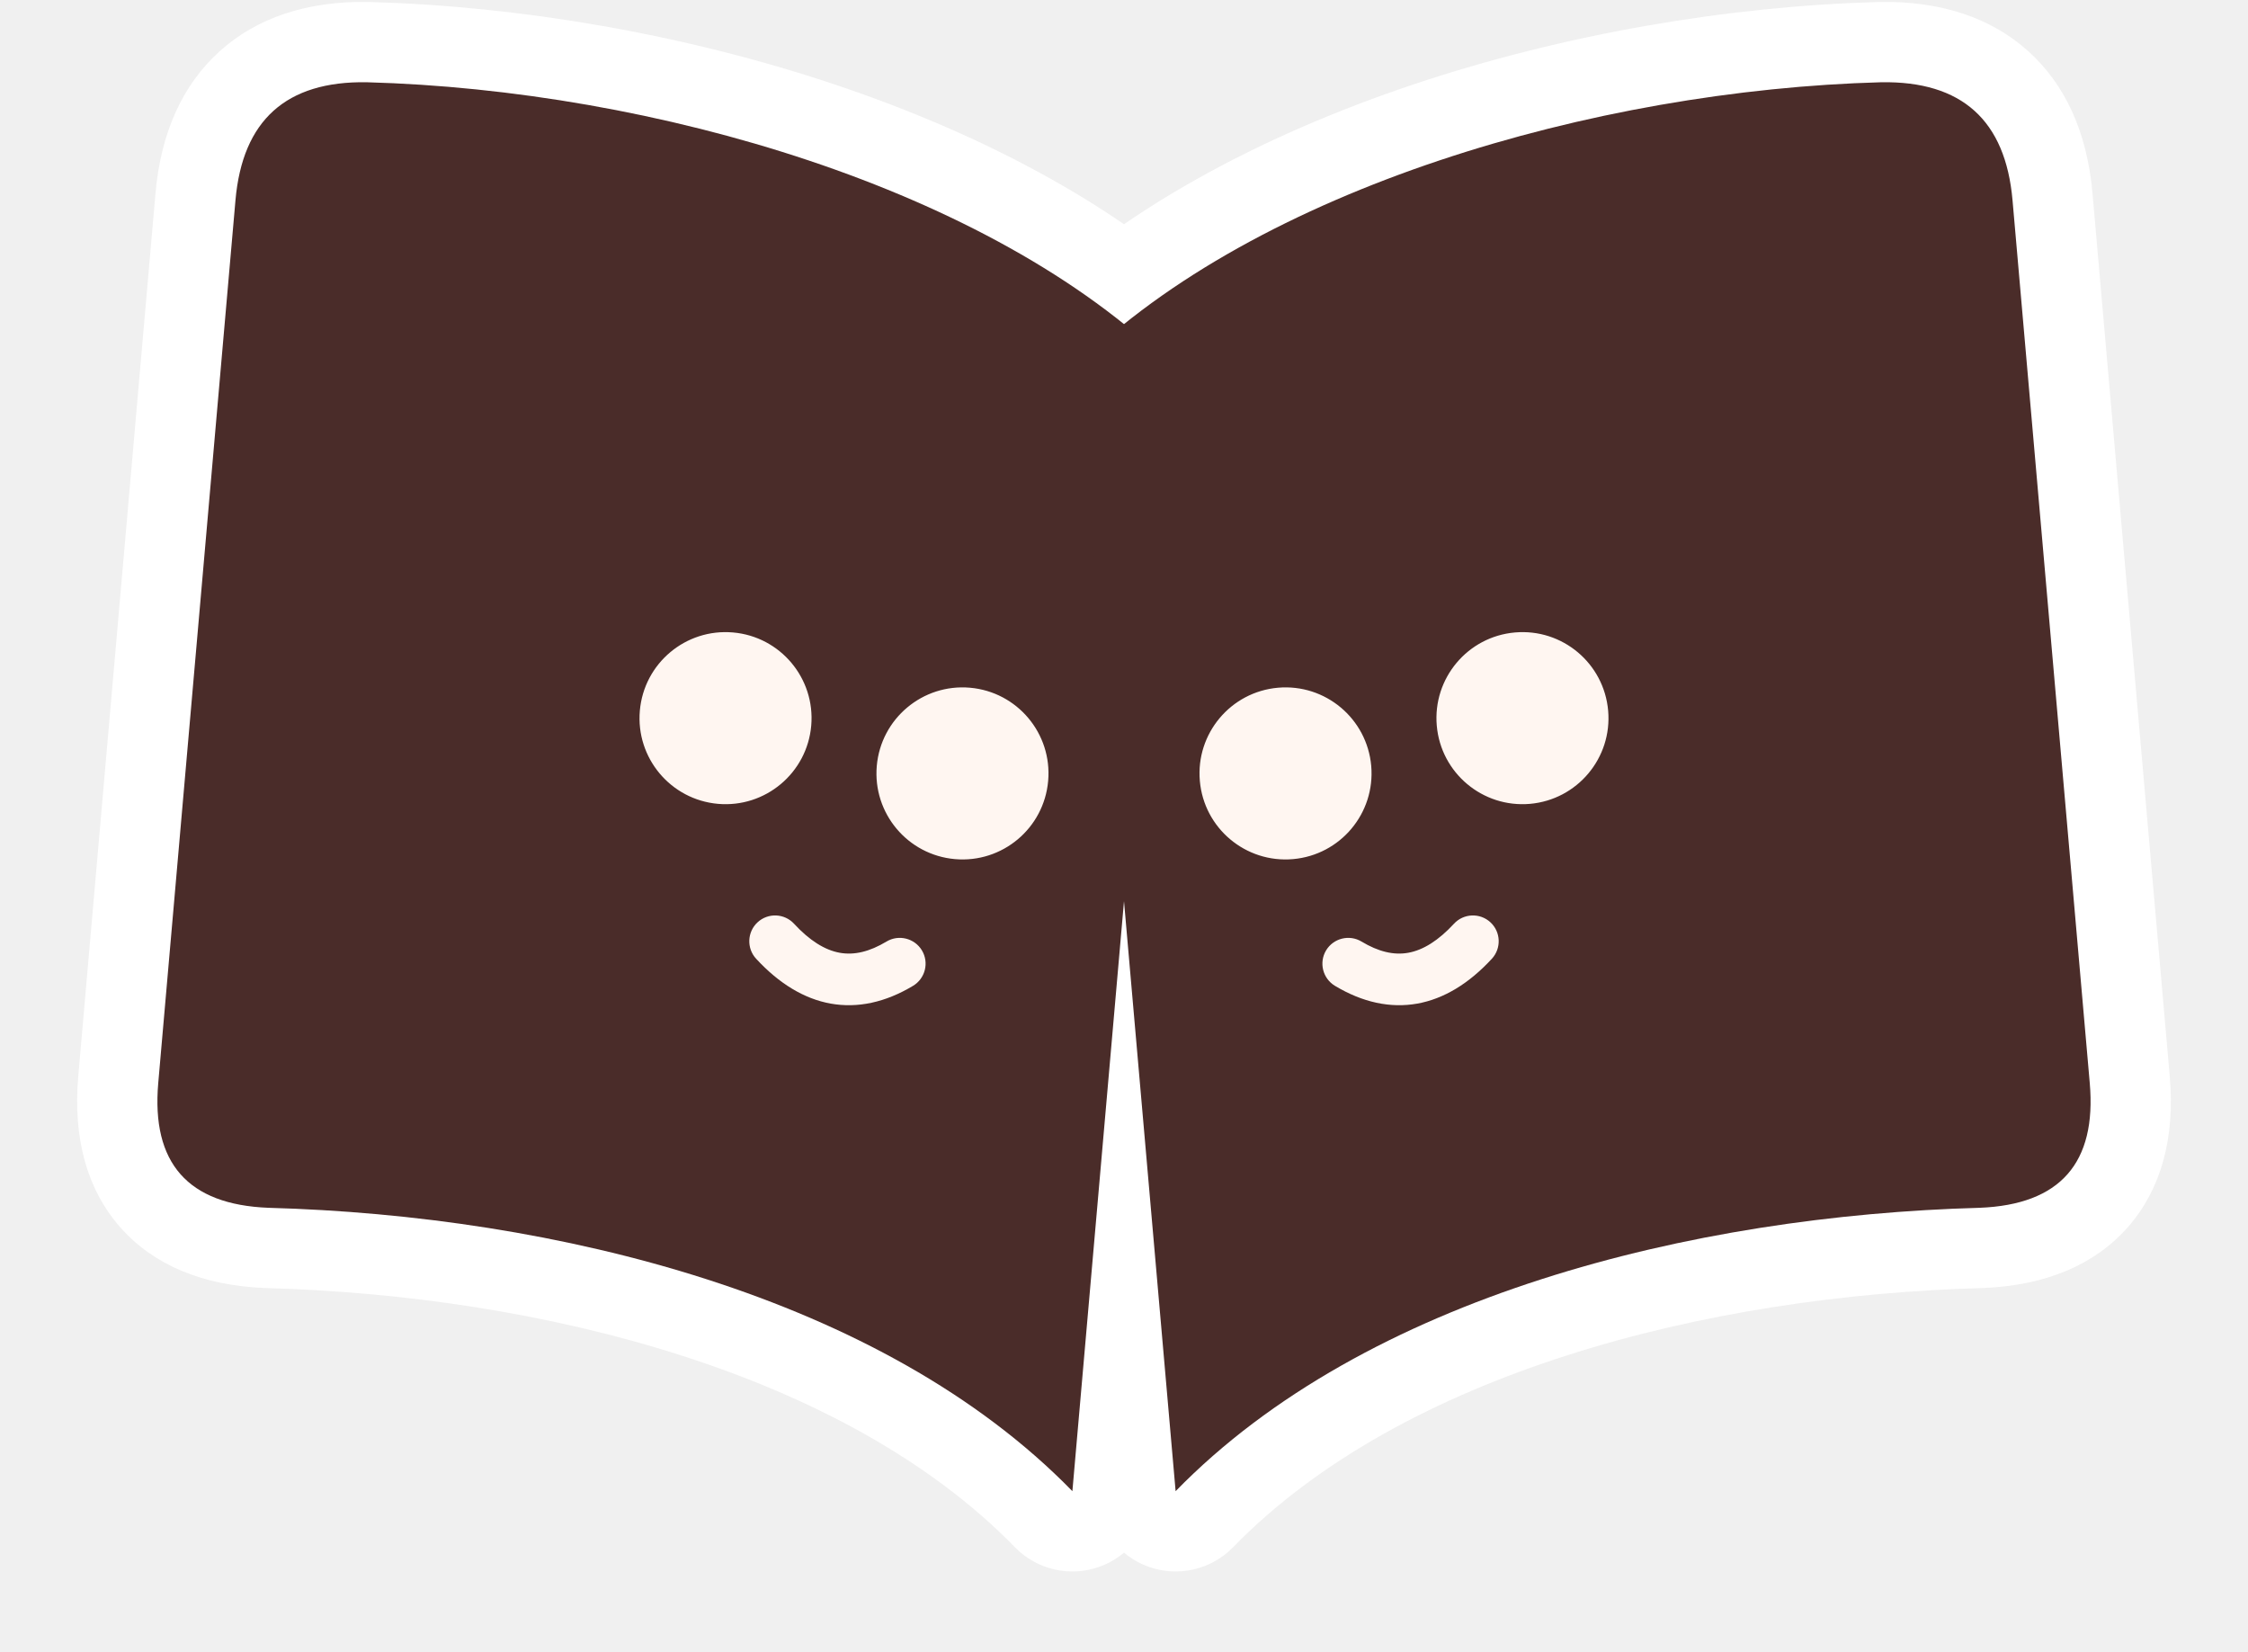
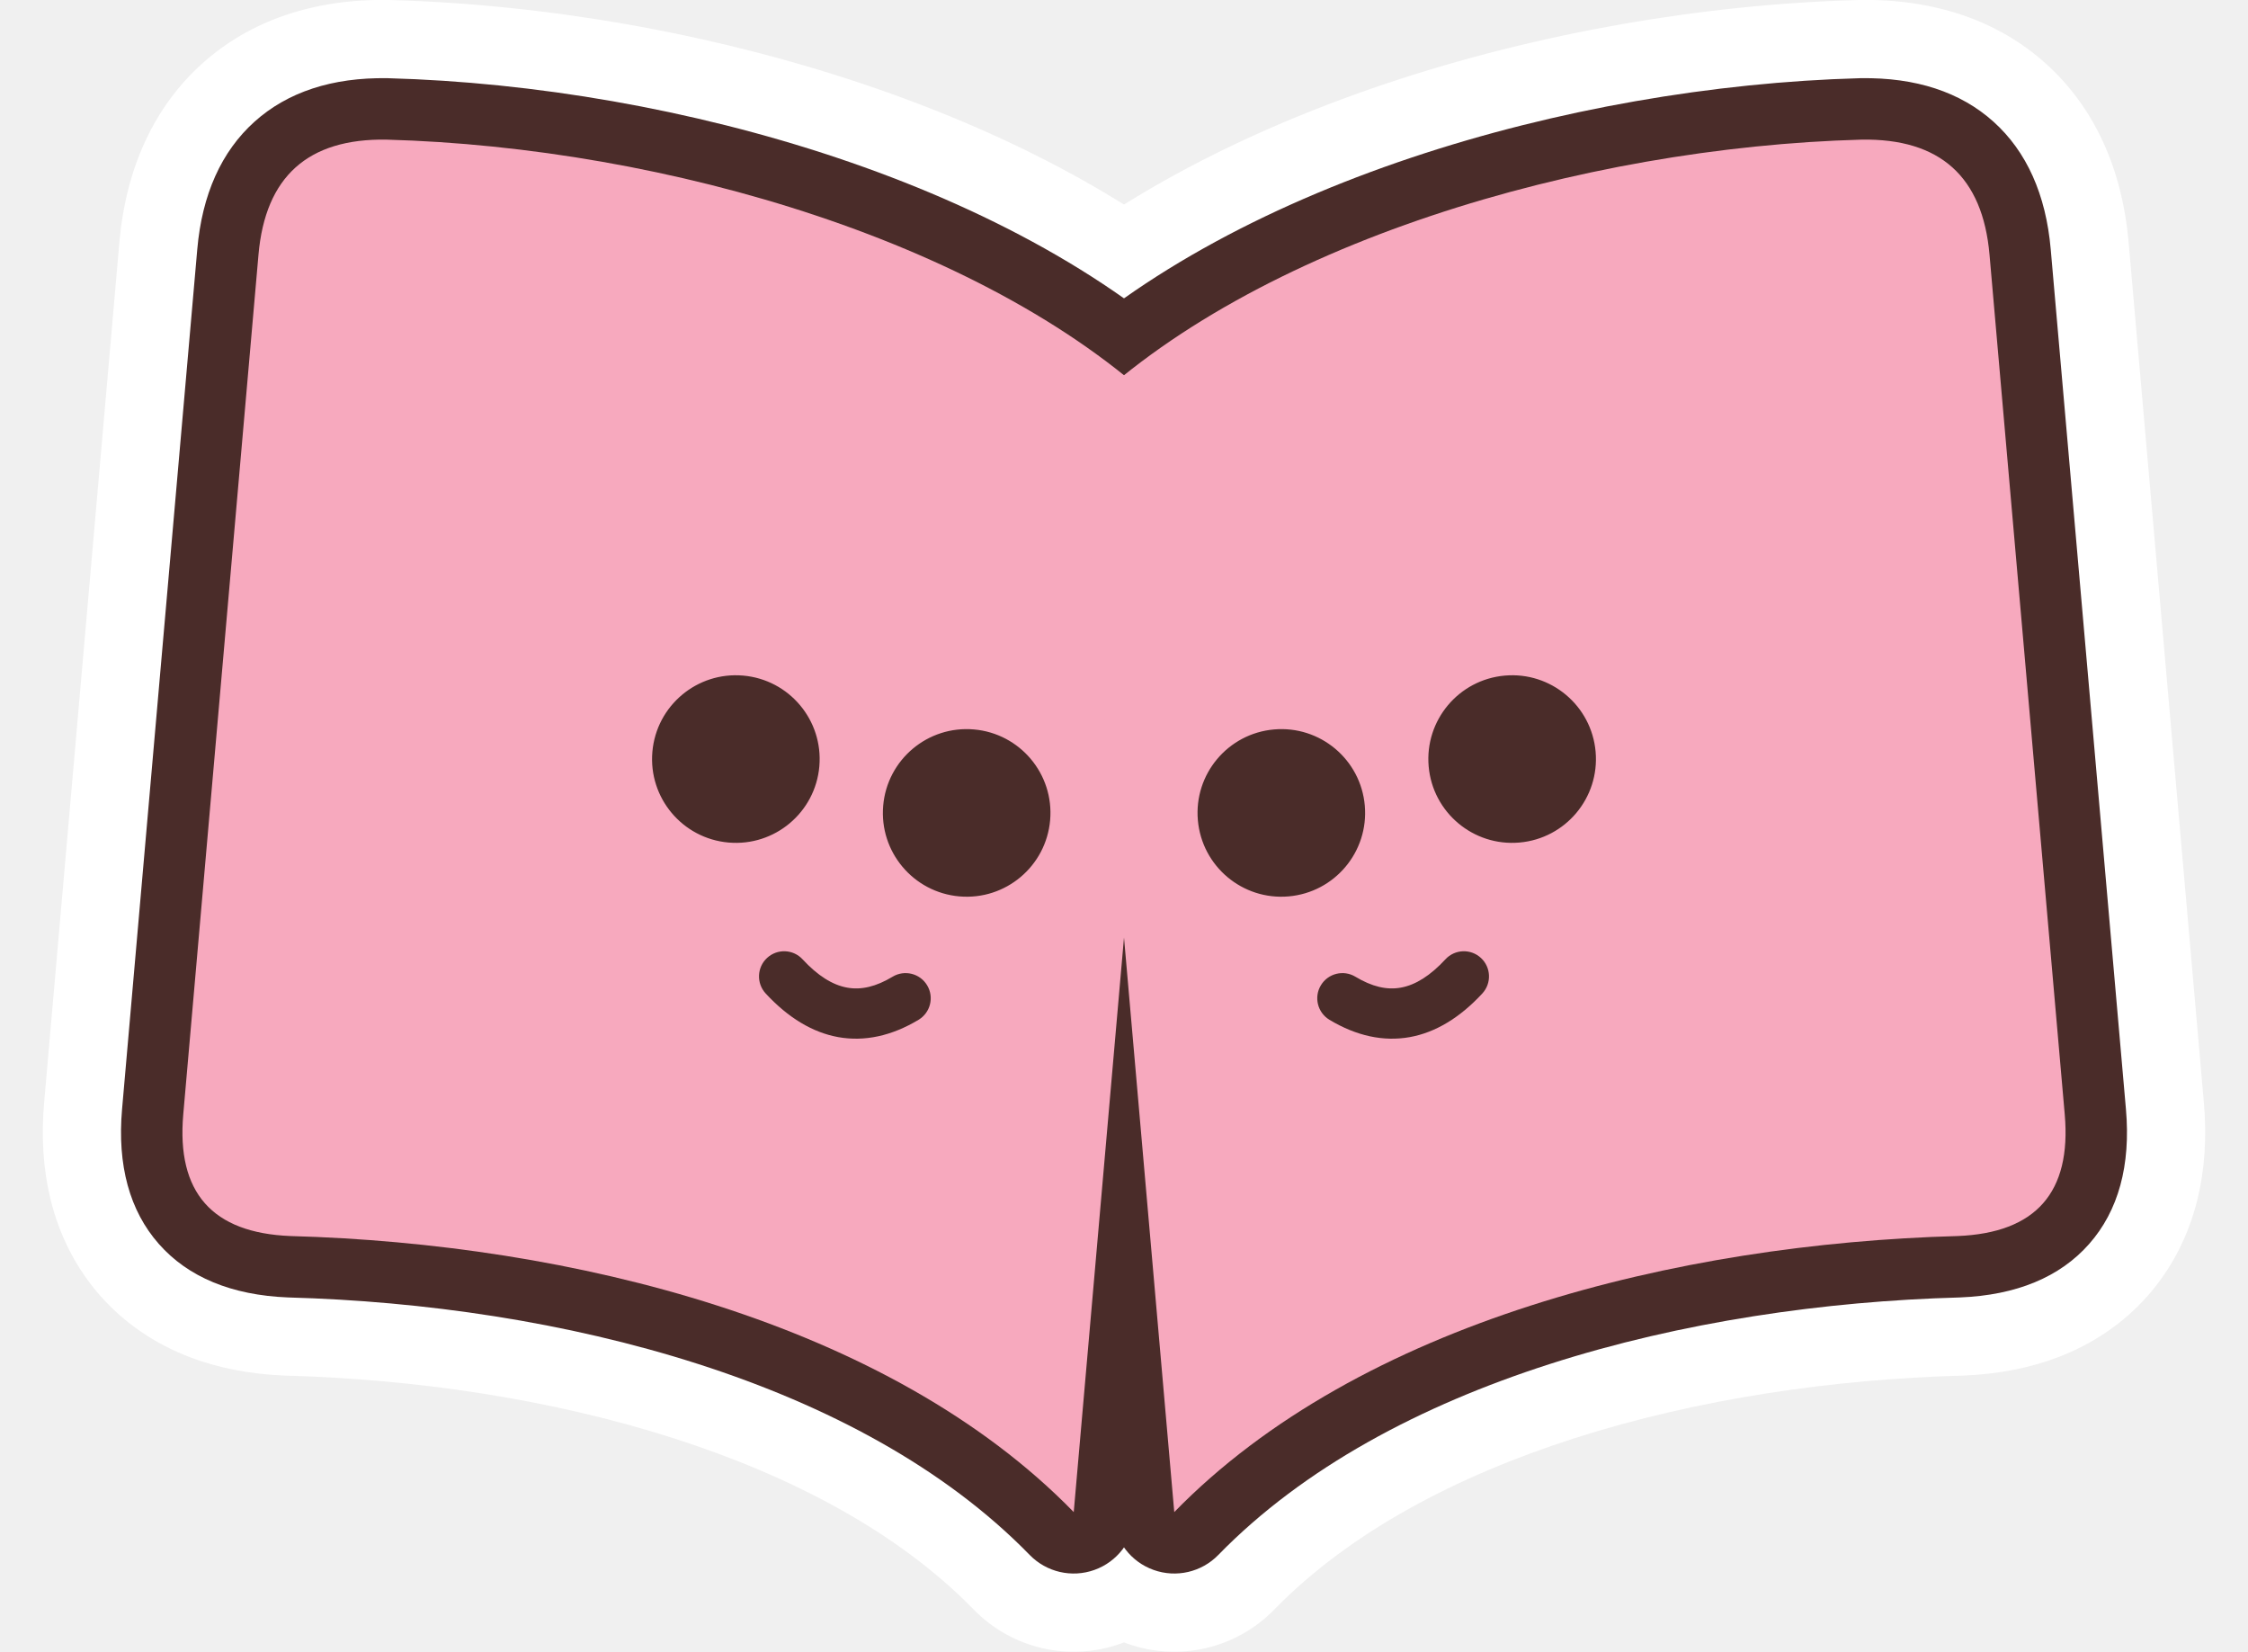
<svg xmlns="http://www.w3.org/2000/svg" width="784" height="576" viewBox="0 0 784 576">
  <g>
    <g>
-       <path d="M408.34 127.5 C345.48 65.79 228.03 31.42 127.88 28.68 C99.82 28.23 84.56 41.95 82.12 69.85 L55.19 377.67 C52.75 405.57 65.54 420.07 93.55 421.18 C193.69 423.92 307.68 451.96 374 520 Z" fill="#ffffff" />
-       <path d="M436.23 129.94 L401.89 522.44 C400.94 533.35 393.72 542.69 383.41 546.37 C373.1 550.05 361.59 547.38 353.95 539.54 C324.07 508.89 282.72 487.18 237.88 472.76 C191.1 457.71 140.2 450.47 92.78 449.17 C92.66 449.17 92.55 449.16 92.43 449.16 C70.6 448.29 53.5 441.09 41.95 427.99 C30.38 414.87 25.39 396.99 27.3 375.23 L54.23 67.41 C56.08 46.28 63.69 29.5 76.67 17.82 C89.63 6.16 107.11 0.34 128.33 0.68 C128.44 0.69 128.54 0.69 128.65 0.69 C181.48 2.14 238.62 11.9 290.98 29.42 C344.86 47.46 393.4 73.59 427.96 107.52 C433.93 113.38 436.96 121.6 436.23 129.94 Z M110.02 72.29 L83.08 380.11 C82.77 383.76 82.84 386.69 83.32 389 C83.49 389.82 83.76 390.66 83.96 390.95 C84.22 391.19 85.02 391.56 85.83 391.84 C88.54 392.77 91.65 393.08 94.5 393.2 C147.17 394.65 203.26 402.8 255.03 419.45 C289.63 430.58 322.2 445.46 350.74 464.63 L379.24 138.81 C351.52 115.12 313.93 96.16 273.21 82.53 C226.15 66.77 174.55 57.98 127.29 56.67 L127.29 56.67 C120.99 56.59 116.16 57.62 114.12 59.45 C112.08 61.29 110.57 65.99 110.02 72.29 Z" fill="#ffffff" />
-     </g>
-     <g>
-       <path d="M375.66 127.5 C438.52 65.79 555.97 31.42 656.12 28.68 C684.18 28.23 699.44 41.95 701.88 69.85 L728.81 377.67 C731.25 405.57 718.46 420.07 690.45 421.18 C590.31 423.92 476.32 451.96 410 520 Z" fill="#ffffff" />
-       <path d="M729.77 67.41 L756.7 375.23 C758.61 396.99 753.62 414.87 742.05 427.99 C730.5 441.09 713.4 448.29 691.57 449.16 C691.45 449.16 691.34 449.17 691.22 449.17 C643.8 450.47 592.9 457.71 546.12 472.76 C501.28 487.18 459.93 508.89 430.05 539.54 C422.41 547.38 410.9 550.05 400.59 546.37 C390.28 542.69 383.06 533.35 382.11 522.44 L347.77 129.94 C347.04 121.6 350.07 113.38 356.04 107.52 C390.6 73.59 439.14 47.46 493.02 29.42 C545.38 11.9 602.52 2.14 655.35 0.69 C655.46 0.69 655.56 0.69 655.67 0.68 C676.89 0.34 694.37 6.16 707.33 17.82 C720.31 29.5 727.92 46.28 729.77 67.41 Z M404.76 138.81 L433.26 464.63 C461.8 445.46 494.37 430.58 528.97 419.45 C580.74 402.8 636.83 394.65 689.5 393.2 C692.35 393.08 695.46 392.77 698.17 391.84 C698.98 391.56 699.78 391.19 700.04 390.95 C700.24 390.66 700.51 389.82 700.68 389 C701.16 386.69 701.23 383.76 700.92 380.11 L673.98 72.29 C673.43 65.99 671.92 61.29 669.88 59.45 C667.84 57.62 663.01 56.59 656.71 56.67 C609.45 57.98 557.85 66.77 510.79 82.53 C470.07 96.16 432.48 115.12 404.76 138.81 Z" fill="#ffffff" />
-     </g>
-     <path d="M360 300 L424 300 L424 500 L360 500 Z" fill="#ffffff" />
-     <path d="M408.34 127.5 C345.48 65.79 228.03 31.42 127.88 28.68 C99.82 28.23 84.56 41.95 82.12 69.85 L55.19 377.67 C52.75 405.57 65.54 420.07 93.55 421.18 C193.69 423.92 307.68 451.96 374 520 Z" fill="#4a2c29" />
-     <path d="M375.66 127.5 C438.52 65.79 555.97 31.42 656.12 28.68 C684.18 28.23 699.44 41.95 701.88 69.85 L728.81 377.67 C731.25 405.57 718.46 420.07 690.45 421.18 C590.31 423.92 476.32 451.96 410 520 Z" fill="#4a2c29" />
-     <g>
-       <path d="M282.92 253.05 C281.48 269.55 266.92 281.76 250.42 280.32 C233.91 278.87 221.7 264.32 223.15 247.82 C224.59 231.31 239.14 219.1 255.65 220.55 C272.15 221.99 284.36 236.54 282.92 253.05 Z" fill="#fff6f1" />
-       <path d="M365.55 272.32 C364.11 288.83 349.56 301.04 333.05 299.59 C316.55 298.15 304.34 283.6 305.78 267.09 C307.23 250.59 321.78 238.38 338.28 239.82 C354.79 241.26 367 255.82 365.55 272.32 Z" fill="#fff6f1" />
-       <path d="M264.21 321.62 C267.86 318.25 273.56 318.48 276.93 322.13 C282.29 327.93 287.61 331.31 292.87 332.25 C297.93 333.16 303.29 331.87 309.16 328.34 C313.42 325.78 318.95 327.16 321.52 331.41 C324.08 335.67 322.7 341.2 318.44 343.77 C308.8 349.56 299.08 351.66 289.68 349.97 C280.51 348.32 271.76 343.06 263.71 334.34 C260.34 330.69 260.56 324.99 264.21 321.62 Z" fill="#fff6f1" />
-     </g>
-     <g>
-       <path d="M478.22 267.09 C479.66 283.6 467.45 298.15 450.95 299.59 C434.44 301.04 419.89 288.83 418.45 272.32 C417 255.82 429.21 241.26 445.72 239.82 C462.22 238.38 476.77 250.59 478.22 267.09 Z" fill="#fff6f1" />
-       <path d="M560.85 247.82 C562.3 264.32 550.09 278.87 533.58 280.32 C517.08 281.76 502.52 269.55 501.08 253.05 C499.64 236.54 511.85 221.99 528.35 220.55 C544.86 219.1 559.41 231.31 560.85 247.82 Z" fill="#fff6f1" />
-       <path d="M507.07 322.13 C510.44 318.48 516.14 318.25 519.79 321.62 C523.44 324.99 523.66 330.69 520.29 334.34 C512.24 343.06 503.49 348.32 494.32 349.97 C484.92 351.66 475.2 349.56 465.56 343.77 C461.3 341.2 459.92 335.67 462.48 331.41 C465.05 327.16 470.58 325.78 474.84 328.34 C480.71 331.87 486.07 333.16 491.13 332.25 C496.39 331.31 501.71 327.93 507.07 322.13 Z" fill="#fff6f1" />
+       <g>
+         <path d="M407.92 144.95 C346.68 84.84 232.27 51.36 134.73 48.69 C107.38 48.26 92.53 61.62 90.15 88.79 L63.91 388.65 C61.54 415.82 73.99 429.94 101.28 431.03 C198.82 433.7 309.86 461.01 374.47 527.29 Z" fill="#ffffff" />
+         <path d="M456.44 149.2 L422.99 531.53 C421.33 550.5 408.77 566.76 390.83 573.16 C372.9 579.56 352.88 574.92 339.59 561.28 C313 534.01 275.56 514.61 235.31 501.67 C191.68 487.64 144.1 480.92 99.94 479.71 C99.74 479.71 99.54 479.7 99.34 479.69 C87.22 479.21 76.1 477.05 66.18 473.26 C41.32 463.74 23.91 443.98 17.6 418.12 C15.08 407.8 14.34 396.49 15.4 384.4 L41.63 84.55 C43.91 58.51 53.8 37.21 70.5 22.18 C87.18 7.18 109.37 -0.42 135.5 -0.01 C135.69 0 135.87 0 136.06 0.01 C189.64 1.47 247.39 11.35 300.4 29.09 C356.04 47.72 405.99 74.81 442.04 110.2 C452.42 120.39 457.7 134.7 456.44 149.2 Z M138.27 97.54 L113.32 382.72 C163.54 384.94 216.21 393.2 265.14 408.94 C289.06 416.63 312.02 426.09 333.44 437.45 L357.23 165.48 C333.32 147.35 302.42 132.49 269.48 121.47 C227.21 107.32 180.91 99.2 138.27 97.54 Z" fill="#ffffff" />
+       </g>
+       <g>
+         <path d="M376.08 144.95 C437.32 84.84 551.73 51.36 649.27 48.69 C676.62 48.26 691.47 61.62 693.85 88.79 L720.09 388.65 C722.46 415.82 710.01 429.94 682.72 431.03 C585.18 433.7 474.14 461.01 409.53 527.29 Z" fill="#ffffff" />
+         <path d="M742.37 84.55 L768.6 384.4 C769.66 396.49 768.92 407.8 766.4 418.12 C760.09 443.98 742.68 463.74 717.82 473.26 C707.9 477.05 696.78 479.21 684.66 479.69 C684.46 479.7 684.26 479.71 684.06 479.71 C639.9 480.92 592.32 487.64 548.69 501.67 C508.44 514.61 471 534.01 444.41 561.28 C431.12 574.92 411.1 579.56 393.17 573.16 C375.23 566.76 362.67 550.5 361.01 531.53 L327.56 149.2 C326.3 134.7 331.58 120.39 341.96 110.2 C378.01 74.81 427.96 47.72 483.6 29.09 C536.61 11.35 594.36 1.47 647.94 0.01 C648.13 0 648.31 0 648.5 -0.01 C674.63 -0.42 696.82 7.18 713.5 22.18 C730.2 37.21 740.09 58.51 742.37 84.55 Z M645.73 97.54 C603.09 99.2 556.79 107.32 514.52 121.47 C481.58 132.49 450.68 147.35 426.77 165.48 L450.56 437.45 C471.98 426.09 494.94 416.63 518.86 408.94 C567.79 393.2 620.46 384.94 670.68 382.72 Z" fill="#ffffff" />
+       </g>
+       <path d="M351.09 312.99 L432.91 312.99 L432.91 542.87 L351.09 542.87 Z" fill="#ffffff" />
+       <g>
+         <path d="M407.92 144.95 C346.68 84.84 232.27 51.36 134.73 48.69 C107.38 48.26 92.53 61.62 90.15 88.79 L63.91 388.65 C61.54 415.82 73.99 429.94 101.28 431.03 C198.82 433.7 309.86 461.01 374.47 527.29 Z" fill="#4a2c29" />
+         <path d="M429.26 146.82 L395.81 529.16 C395.08 537.5 389.56 544.66 381.67 547.47 C373.78 550.29 364.97 548.25 359.12 542.25 C329.33 511.68 288.28 490.05 243.66 475.71 C197.57 460.88 147.43 453.73 100.69 452.45 C100.6 452.45 100.51 452.44 100.43 452.44 C80.78 451.66 65.58 445.35 55.4 433.79 C45.2 422.23 40.85 406.36 42.57 386.78 L68.8 86.93 C70.47 67.84 77.21 52.83 88.74 42.46 C100.26 32.09 115.89 26.96 135.07 27.27 C135.15 27.27 135.23 27.27 135.31 27.27 C186.2 28.66 241.29 38.07 291.74 54.96 C343.36 72.24 389.92 97.25 422.93 129.66 C427.5 134.15 429.82 140.44 429.26 146.82 Z M111.5 90.66 L85.26 390.51 C84.63 397.72 85.49 403.11 87.55 405.45 C90.38 408.66 98.02 409.44 102 409.61 C190.19 412.04 287.39 433.74 356.75 483.93 L385.66 153.51 C357.85 129 319.67 109.5 278.14 95.6 C231.74 80.07 180.89 71.41 134.27 70.12 C126.33 70.01 120.59 71.46 117.41 74.32 C114.22 77.19 112.19 82.74 111.5 90.66 Z" fill="#4a2c29" />
+       </g>
+       <g>
+         <path d="M376.08 144.95 C437.32 84.84 551.73 51.36 649.27 48.69 C676.62 48.26 691.47 61.62 693.85 88.79 L720.09 388.65 C722.46 415.82 710.01 429.94 682.72 431.03 C585.18 433.7 474.14 461.01 409.53 527.29 Z" fill="#4a2c29" />
+         <path d="M715.2 86.93 L741.43 386.78 C743.15 406.36 738.8 422.23 728.6 433.79 C718.42 445.35 703.22 451.66 683.57 452.44 C683.49 452.44 683.4 452.45 683.31 452.45 C636.57 453.73 586.43 460.88 540.34 475.71 C495.72 490.05 454.67 511.68 424.88 542.25 C419.03 548.25 410.22 550.29 402.33 547.47 C394.44 544.66 388.92 537.5 388.19 529.16 L354.74 146.82 C354.18 140.44 356.5 134.15 361.07 129.66 C394.08 97.25 440.64 72.24 492.26 54.96 C542.71 38.07 597.8 28.66 648.69 27.27 C648.77 27.27 648.85 27.27 648.93 27.27 C668.11 26.96 683.74 32.09 695.26 42.46 C706.79 52.83 713.53 67.84 715.2 86.93 Z M649.73 70.12 C603.11 71.41 552.26 80.07 505.86 95.6 C464.33 109.5 426.15 129 398.34 153.51 L427.25 483.93 C496.61 433.74 593.81 412.04 682 409.61 C685.98 409.44 693.62 408.66 696.45 405.45 C698.51 403.11 699.37 397.72 698.74 390.51 L672.5 90.66 C671.81 82.74 669.78 77.19 666.59 74.32 C663.41 71.46 657.67 70.01 649.73 70.12 Z" fill="#4a2c29" />
+       </g>
+       <path d="M362.78 312.99 L421.22 312.99 L421.22 533.13 L362.78 533.13 Z" fill="#4a2c29" />
+       <path d="M407.92 144.95 C346.68 84.84 232.27 51.36 134.73 48.69 C107.38 48.26 92.53 61.62 90.15 88.79 L63.91 388.65 C61.54 415.82 73.99 429.94 101.28 431.03 C198.82 433.7 309.86 461.01 374.47 527.29 Z" fill="#f7a9be" />
+       <path d="M376.08 144.95 C437.32 84.84 551.73 51.36 649.27 48.69 C676.62 48.26 691.47 61.62 693.85 88.79 L720.09 388.65 C722.46 415.82 710.01 429.94 682.72 431.03 C585.18 433.7 474.14 461.01 409.53 527.29 Z" fill="#f7a9be" />
+       <g>
+         <path d="M285.75 267.25 C284.34 283.33 270.16 295.22 254.09 293.81 C238.01 292.41 226.11 278.23 227.52 262.15 C228.93 246.08 243.1 234.18 259.18 235.59 C275.26 237 287.15 251.17 285.75 267.25 Z" fill="#4a2c29" />
+         <path d="M366.24 286.02 C364.83 302.1 350.66 314 334.58 312.59 C318.5 311.18 306.61 297.01 308.02 280.93 C309.42 264.85 323.6 252.96 339.67 254.37 C355.75 255.77 367.65 269.95 366.24 286.02 Z" fill="#4a2c29" />
+         <path d="M267.52 334.05 C271.08 330.76 276.63 330.98 279.91 334.54 C285.13 340.19 290.31 343.48 295.44 344.4 C300.4 345.3 305.56 344.05 311.31 340.59 C315.46 338.1 320.85 339.44 323.34 343.59 C325.84 347.74 324.5 353.12 320.35 355.62 C310.96 361.27 301.49 363.3 292.33 361.66 C283.4 360.05 274.88 354.93 267.03 346.44 C263.75 342.88 263.97 337.33 267.52 334.05 Z" fill="#4a2c29" />
+       </g>
+       <g>
+         <path d="M475.98 280.93 C477.39 297.01 465.5 311.18 449.42 312.59 C433.34 314 419.17 302.1 417.76 286.02 C416.35 269.95 428.25 255.77 444.33 254.37 C460.4 252.96 474.58 264.85 475.98 280.93 Z" fill="#4a2c29" />
+         <path d="M556.48 262.15 C557.89 278.23 545.99 292.41 529.91 293.81 C513.84 295.22 499.66 283.33 498.25 267.25 C496.85 251.17 508.74 237 524.82 235.59 C540.9 234.18 555.07 246.08 556.48 262.15 Z" fill="#4a2c29" />
+         <path d="M504.09 334.54 C507.37 330.98 512.92 330.76 516.48 334.05 C520.03 337.33 520.25 342.88 516.97 346.44 C509.12 354.93 500.6 360.05 491.67 361.66 C482.51 363.3 473.04 361.27 463.65 355.62 C459.5 353.12 458.16 347.74 460.66 343.59 C463.15 339.44 468.54 338.1 472.69 340.59 C478.44 344.05 483.6 345.3 488.56 344.4 C493.69 343.48 498.87 340.19 504.09 334.54 Z" fill="#4a2c29" />
+       </g>
    </g>
  </g>
</svg>
